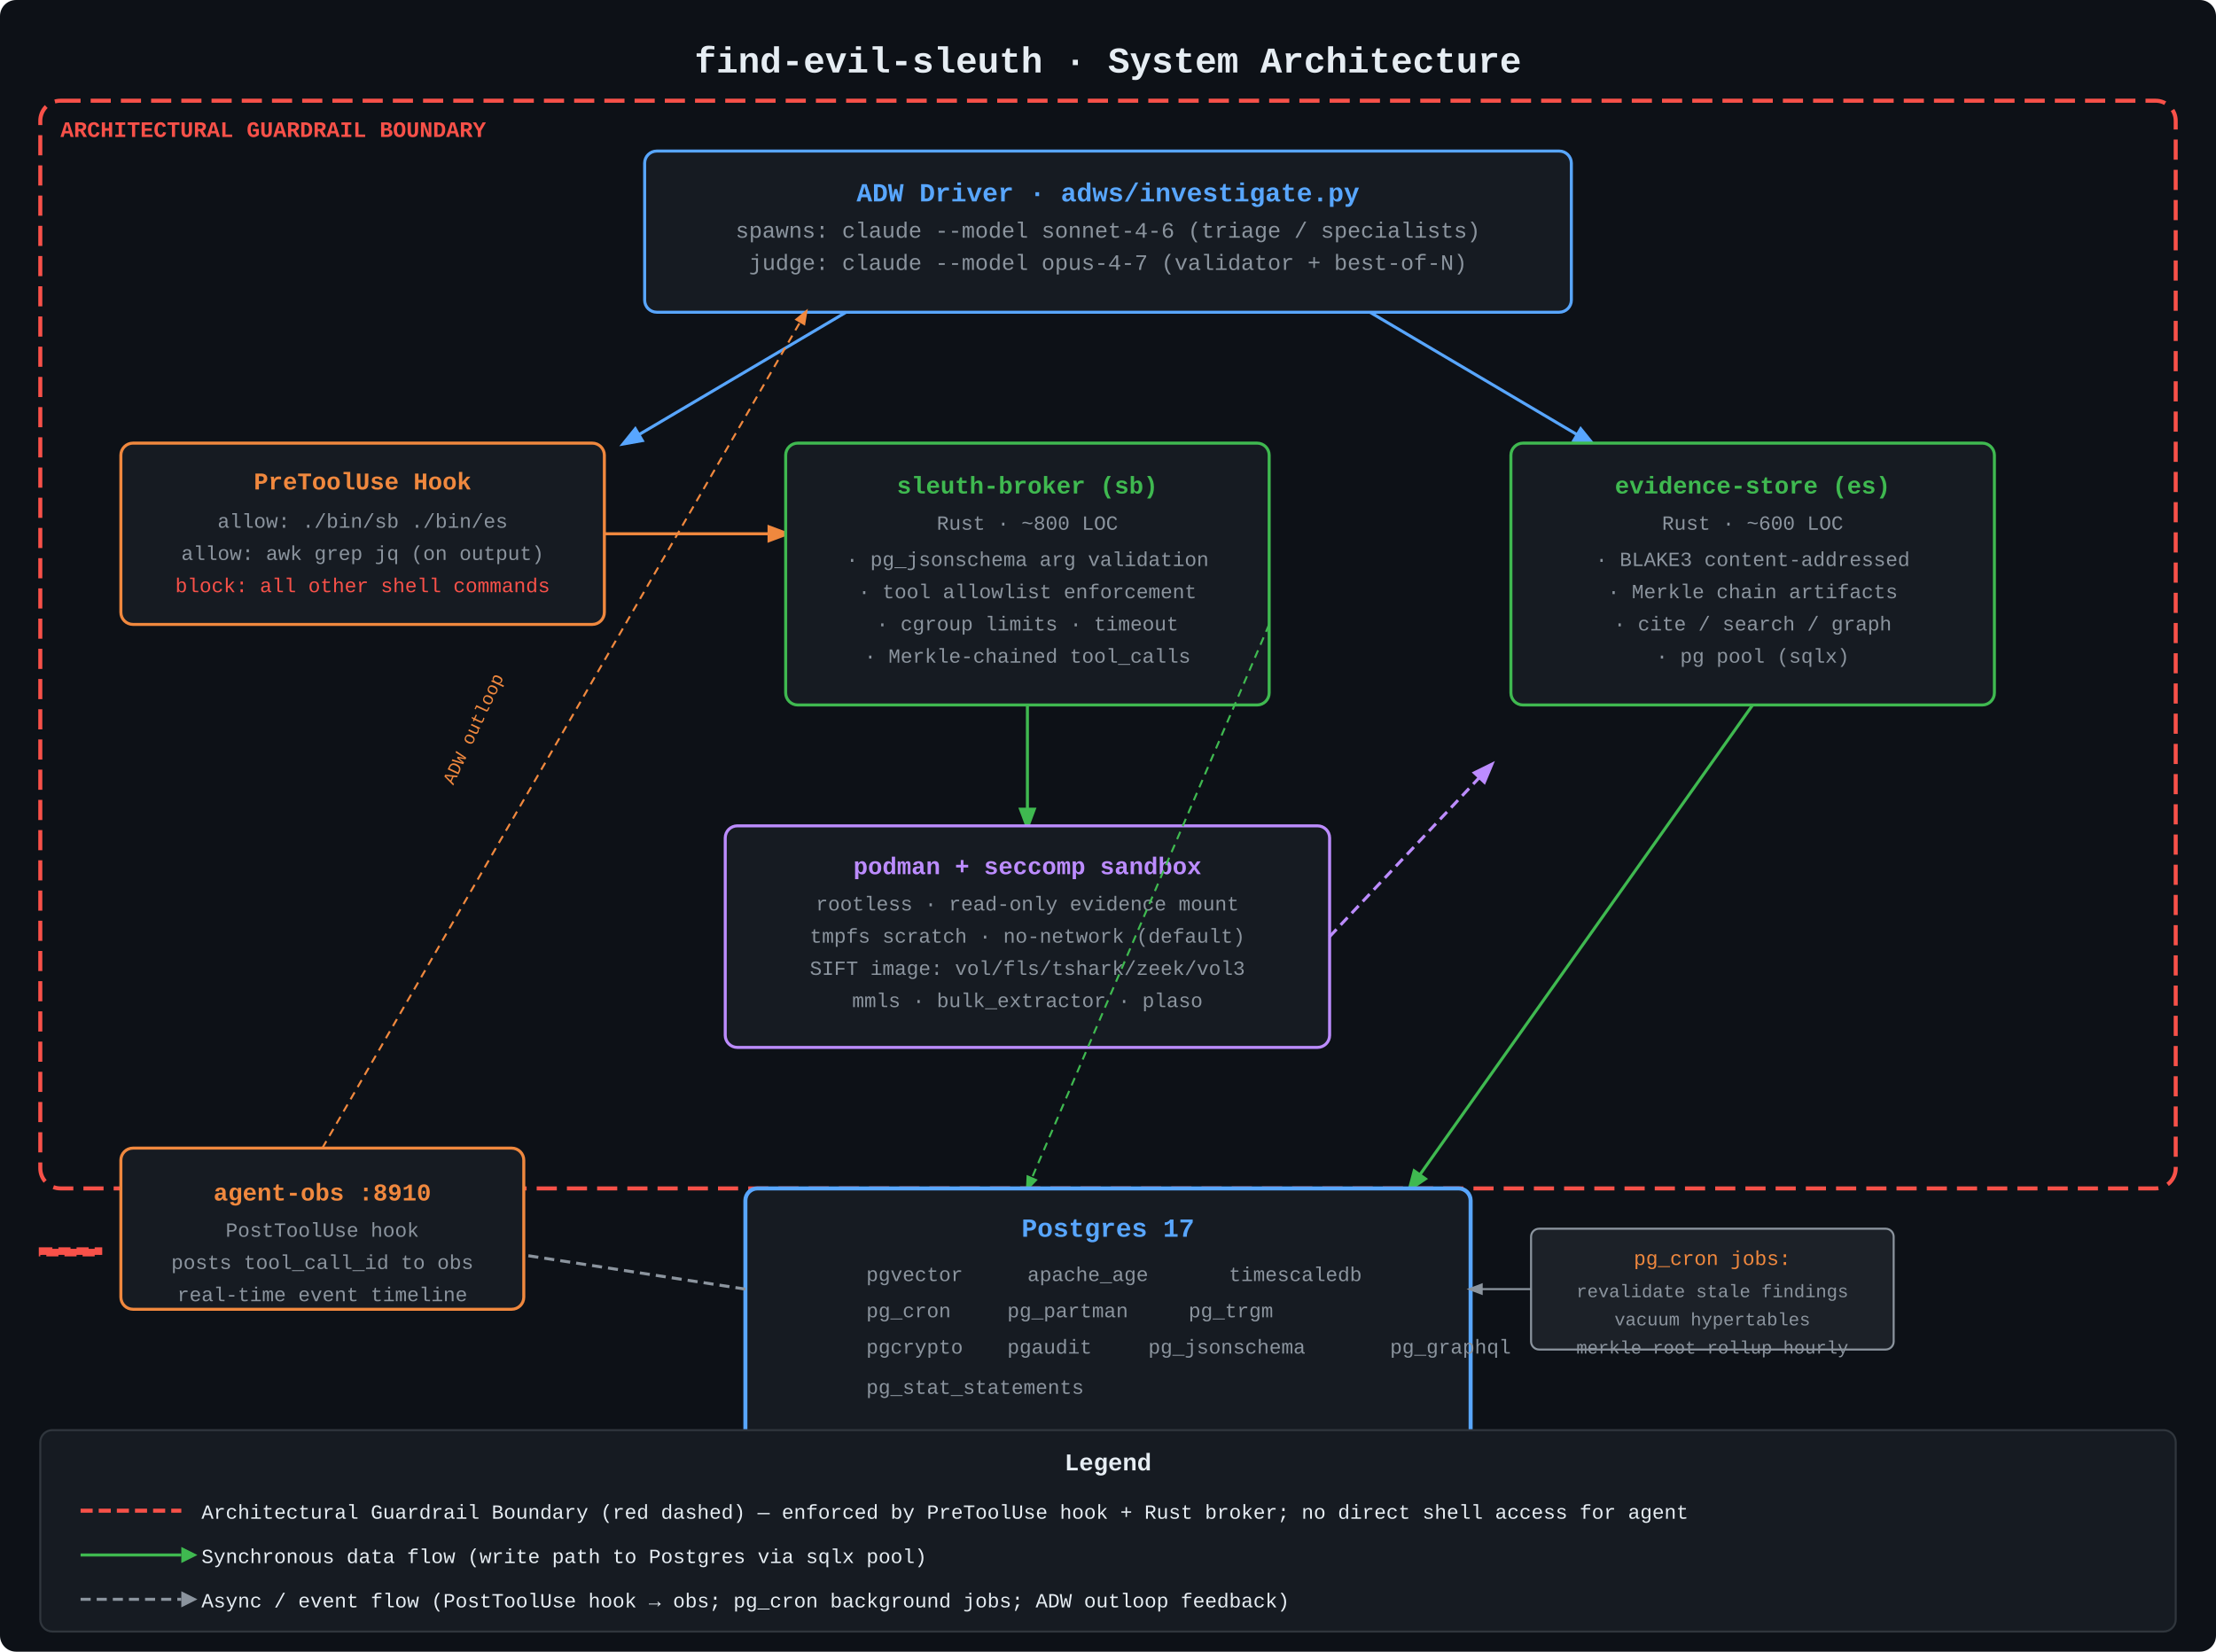
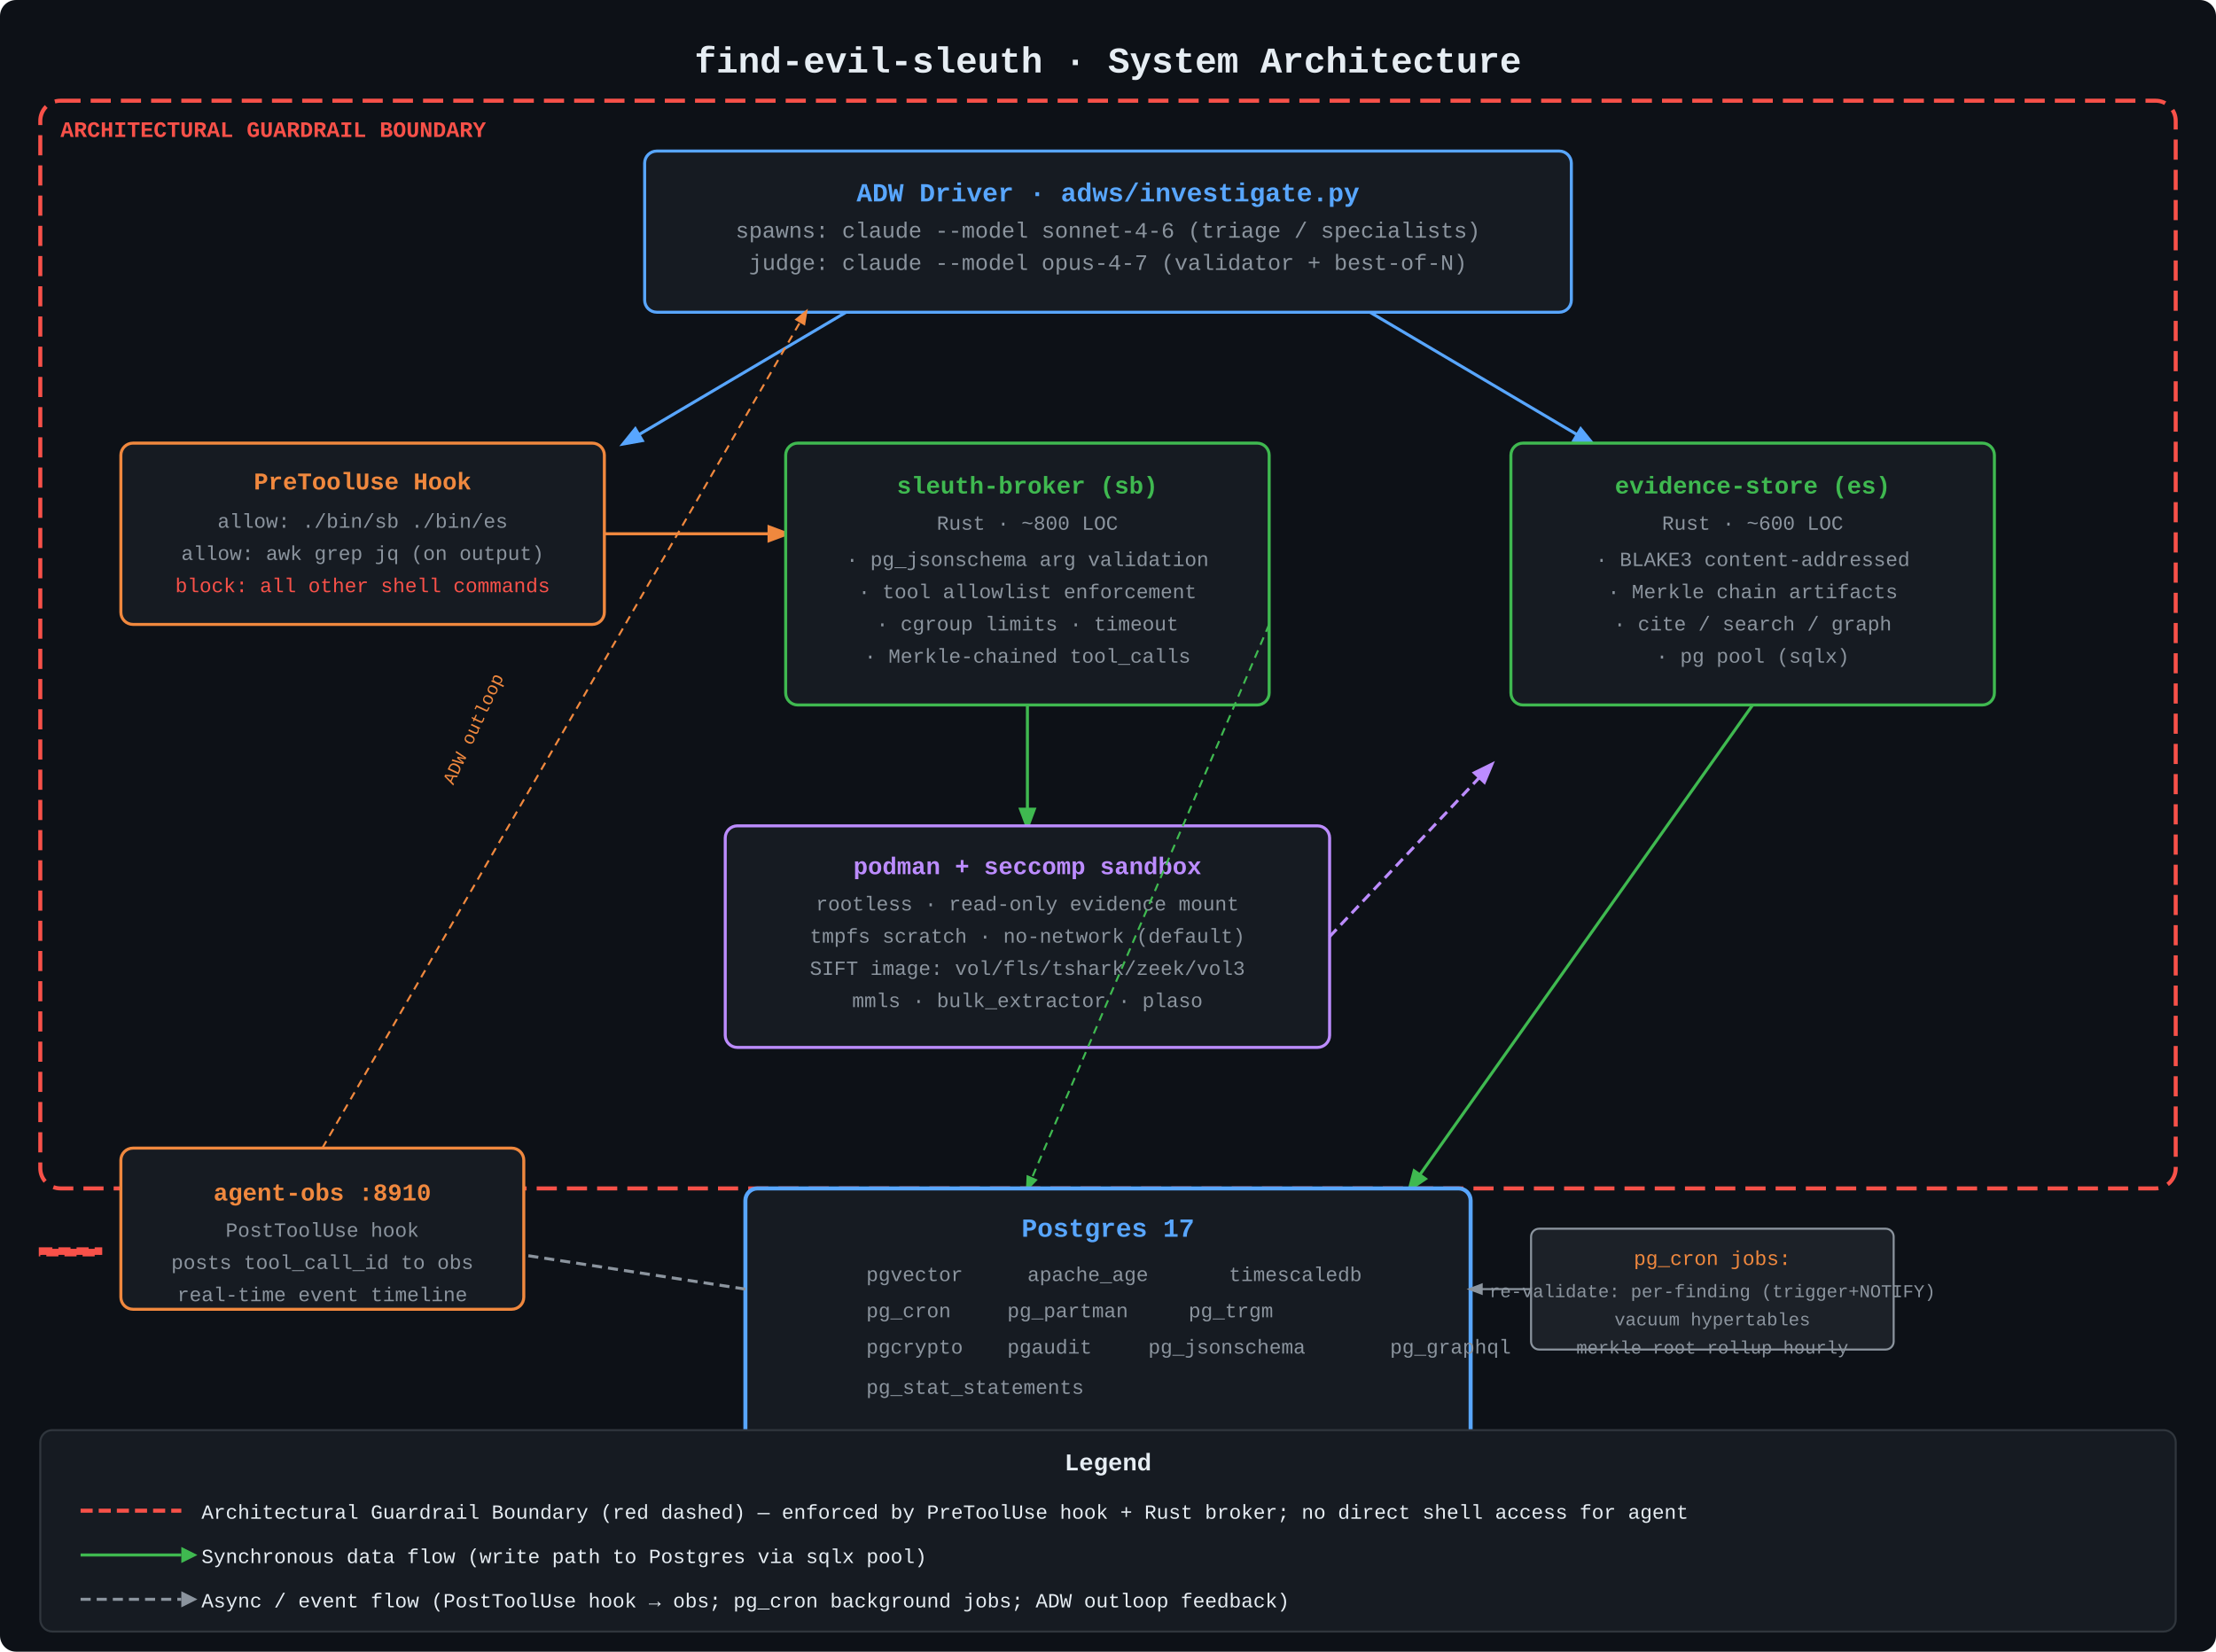
<svg xmlns="http://www.w3.org/2000/svg" viewBox="0 0 1100 820" width="1100" height="820" font-family="monospace, 'Courier New', sans-serif">
  <rect width="1100" height="820" fill="#0d1117" rx="8" />
  <text x="550" y="36" text-anchor="middle" font-size="18" font-weight="bold" fill="#e6edf3">find-evil-sleuth · System Architecture</text>
  <rect x="20" y="50" width="1060" height="540" fill="none" stroke="#f85149" stroke-width="2" stroke-dasharray="10,5" rx="10" />
  <text x="30" y="68" font-size="11" fill="#f85149" font-weight="bold">ARCHITECTURAL GUARDRAIL BOUNDARY</text>
  <rect x="320" y="75" width="460" height="80" fill="#161b22" stroke="#58a6ff" stroke-width="1.5" rx="6" />
  <text x="550" y="100" text-anchor="middle" font-size="13" font-weight="bold" fill="#58a6ff">ADW Driver · adws/investigate.py</text>
  <text x="550" y="118" text-anchor="middle" font-size="11" fill="#8b949e">spawns: claude --model sonnet-4-6  (triage / specialists)</text>
  <text x="550" y="134" text-anchor="middle" font-size="11" fill="#8b949e">judge:  claude --model opus-4-7    (validator + best-of-N)</text>
  <line x1="420" y1="155" x2="310" y2="220" stroke="#58a6ff" stroke-width="1.5" marker-end="url(#arrow-blue)" />
  <line x1="680" y1="155" x2="790" y2="220" stroke="#58a6ff" stroke-width="1.5" marker-end="url(#arrow-blue)" />
  <rect x="60" y="220" width="240" height="90" fill="#161b22" stroke="#f0883e" stroke-width="1.5" rx="6" />
  <text x="180" y="243" text-anchor="middle" font-size="12" font-weight="bold" fill="#f0883e">PreToolUse Hook</text>
  <text x="180" y="262" text-anchor="middle" font-size="10" fill="#8b949e">allow: ./bin/sb  ./bin/es</text>
  <text x="180" y="278" text-anchor="middle" font-size="10" fill="#8b949e">allow: awk grep jq (on output)</text>
  <text x="180" y="294" text-anchor="middle" font-size="10" fill="#f85149">block: all other shell commands</text>
  <line x1="300" y1="265" x2="390" y2="265" stroke="#f0883e" stroke-width="1.5" marker-end="url(#arrow-orange)" />
  <rect x="390" y="220" width="240" height="130" fill="#161b22" stroke="#3fb950" stroke-width="1.5" rx="6" />
  <text x="510" y="245" text-anchor="middle" font-size="12" font-weight="bold" fill="#3fb950">sleuth-broker (sb)</text>
  <text x="510" y="263" text-anchor="middle" font-size="10" fill="#8b949e">Rust · ~800 LOC</text>
  <text x="510" y="281" text-anchor="middle" font-size="10" fill="#8b949e">· pg_jsonschema arg validation</text>
  <text x="510" y="297" text-anchor="middle" font-size="10" fill="#8b949e">· tool allowlist enforcement</text>
  <text x="510" y="313" text-anchor="middle" font-size="10" fill="#8b949e">· cgroup limits · timeout</text>
  <text x="510" y="329" text-anchor="middle" font-size="10" fill="#8b949e">· Merkle-chained tool_calls</text>
  <line x1="510" y1="350" x2="510" y2="410" stroke="#3fb950" stroke-width="1.5" marker-end="url(#arrow-green)" />
  <rect x="360" y="410" width="300" height="110" fill="#161b22" stroke="#bc8cff" stroke-width="1.5" rx="6" />
  <text x="510" y="434" text-anchor="middle" font-size="12" font-weight="bold" fill="#bc8cff">podman + seccomp sandbox</text>
  <text x="510" y="452" text-anchor="middle" font-size="10" fill="#8b949e">rootless · read-only evidence mount</text>
  <text x="510" y="468" text-anchor="middle" font-size="10" fill="#8b949e">tmpfs scratch · no-network (default)</text>
  <text x="510" y="484" text-anchor="middle" font-size="10" fill="#8b949e">SIFT image: vol/fls/tshark/zeek/vol3</text>
  <text x="510" y="500" text-anchor="middle" font-size="10" fill="#8b949e">mmls · bulk_extractor · plaso</text>
  <rect x="750" y="220" width="240" height="130" fill="#161b22" stroke="#3fb950" stroke-width="1.5" rx="6" />
  <text x="870" y="245" text-anchor="middle" font-size="12" font-weight="bold" fill="#3fb950">evidence-store (es)</text>
  <text x="870" y="263" text-anchor="middle" font-size="10" fill="#8b949e">Rust · ~600 LOC</text>
  <text x="870" y="281" text-anchor="middle" font-size="10" fill="#8b949e">· BLAKE3 content-addressed</text>
  <text x="870" y="297" text-anchor="middle" font-size="10" fill="#8b949e">· Merkle chain artifacts</text>
  <text x="870" y="313" text-anchor="middle" font-size="10" fill="#8b949e">· cite / search / graph</text>
  <text x="870" y="329" text-anchor="middle" font-size="10" fill="#8b949e">· pg pool (sqlx)</text>
  <line x1="660" y1="465" x2="740" y2="380" stroke="#bc8cff" stroke-width="1.5" stroke-dasharray="5,3" marker-end="url(#arrow-purple)" />
  <line x1="630" y1="310" x2="510" y2="590" stroke="#3fb950" stroke-width="1" stroke-dasharray="4,3" marker-end="url(#arrow-green)" />
  <line x1="870" y1="350" x2="700" y2="590" stroke="#3fb950" stroke-width="1.5" marker-end="url(#arrow-green)" />
  <rect x="370" y="590" width="360" height="130" fill="#161b22" stroke="#58a6ff" stroke-width="2" rx="6" />
  <text x="550" y="614" text-anchor="middle" font-size="13" font-weight="bold" fill="#58a6ff">Postgres 17</text>
  <text x="430" y="636" font-size="10" fill="#8b949e">pgvector</text>
  <text x="510" y="636" font-size="10" fill="#8b949e">apache_age</text>
  <text x="610" y="636" font-size="10" fill="#8b949e">timescaledb</text>
  <text x="430" y="654" font-size="10" fill="#8b949e">pg_cron</text>
  <text x="500" y="654" font-size="10" fill="#8b949e">pg_partman</text>
  <text x="590" y="654" font-size="10" fill="#8b949e">pg_trgm</text>
  <text x="430" y="672" font-size="10" fill="#8b949e">pgcrypto</text>
  <text x="500" y="672" font-size="10" fill="#8b949e">pgaudit</text>
  <text x="570" y="672" font-size="10" fill="#8b949e">pg_jsonschema</text>
  <text x="690" y="672" font-size="10" fill="#8b949e">pg_graphql</text>
  <text x="430" y="692" font-size="10" fill="#8b949e">pg_stat_statements</text>
  <rect x="760" y="610" width="180" height="60" fill="#1c2128" stroke="#8b949e" stroke-width="1" rx="4" />
  <text x="850" y="628" text-anchor="middle" font-size="10" fill="#f0883e">pg_cron jobs:</text>
-   <text x="850" y="644" text-anchor="middle" font-size="9" fill="#8b949e">revalidate stale findings</text>
+   <text x="850" y="644" text-anchor="middle" font-size="9" fill="#8b949e">re-validate: per-finding (trigger+NOTIFY)</text>
  <text x="850" y="658" text-anchor="middle" font-size="9" fill="#8b949e">vacuum hypertables</text>
  <text x="850" y="672" text-anchor="middle" font-size="9" fill="#8b949e">merkle root rollup hourly</text>
  <line x1="760" y1="640" x2="730" y2="640" stroke="#8b949e" stroke-width="1" marker-end="url(#arrow-gray)" />
  <line x1="370" y1="640" x2="240" y2="620" stroke="#8b949e" stroke-width="1.5" stroke-dasharray="5,3" marker-end="url(#arrow-gray)" />
  <rect x="60" y="570" width="200" height="80" fill="#161b22" stroke="#f0883e" stroke-width="1.5" rx="6" />
  <text x="160" y="596" text-anchor="middle" font-size="12" font-weight="bold" fill="#f0883e">agent-obs :8910</text>
  <text x="160" y="614" text-anchor="middle" font-size="10" fill="#8b949e">PostToolUse hook</text>
  <text x="160" y="630" text-anchor="middle" font-size="10" fill="#8b949e">posts tool_call_id to obs</text>
  <text x="160" y="646" text-anchor="middle" font-size="10" fill="#8b949e">real-time event timeline</text>
  <line x1="160" y1="570" x2="400" y2="155" stroke="#f0883e" stroke-width="1" stroke-dasharray="4,3" marker-end="url(#arrow-orange)" />
  <text x="225" y="390" font-size="9" fill="#f0883e" transform="rotate(-65, 225, 390)">ADW outloop</text>
  <rect x="20" y="620" width="30" height="3" fill="#f85149" />
  <rect x="20" y="620" width="30" height="3" fill="none" stroke="#f85149" stroke-width="1.5" stroke-dasharray="6,3" />
  <rect x="20" y="710" width="1060" height="100" fill="#161b22" stroke="#30363d" stroke-width="1" rx="6" />
  <text x="550" y="730" text-anchor="middle" font-size="12" font-weight="bold" fill="#e6edf3">Legend</text>
  <line x1="40" y1="750" x2="90" y2="750" stroke="#f85149" stroke-width="2" stroke-dasharray="6,3" />
  <text x="100" y="754" font-size="10" fill="#e6edf3">Architectural Guardrail Boundary (red dashed) — enforced by PreToolUse hook + Rust broker; no direct shell access for agent</text>
  <line x1="40" y1="772" x2="90" y2="772" stroke="#3fb950" stroke-width="1.5" />
  <polygon points="90,768 98,772 90,776" fill="#3fb950" />
  <text x="100" y="776" font-size="10" fill="#e6edf3">Synchronous data flow (write path to Postgres via sqlx pool)</text>
  <line x1="40" y1="794" x2="90" y2="794" stroke="#8b949e" stroke-width="1.5" stroke-dasharray="5,3" />
  <polygon points="90,790 98,794 90,798" fill="#8b949e" />
  <text x="100" y="798" font-size="10" fill="#e6edf3">Async / event flow (PostToolUse hook → obs; pg_cron background jobs; ADW outloop feedback)</text>
  <defs>
    <marker id="arrow-blue" markerWidth="8" markerHeight="8" refX="6" refY="3" orient="auto">
      <path d="M0,0 L0,6 L8,3 z" fill="#58a6ff" />
    </marker>
    <marker id="arrow-green" markerWidth="8" markerHeight="8" refX="6" refY="3" orient="auto">
      <path d="M0,0 L0,6 L8,3 z" fill="#3fb950" />
    </marker>
    <marker id="arrow-orange" markerWidth="8" markerHeight="8" refX="6" refY="3" orient="auto">
      <path d="M0,0 L0,6 L8,3 z" fill="#f0883e" />
    </marker>
    <marker id="arrow-purple" markerWidth="8" markerHeight="8" refX="6" refY="3" orient="auto">
      <path d="M0,0 L0,6 L8,3 z" fill="#bc8cff" />
    </marker>
    <marker id="arrow-gray" markerWidth="8" markerHeight="8" refX="6" refY="3" orient="auto">
      <path d="M0,0 L0,6 L8,3 z" fill="#8b949e" />
    </marker>
  </defs>
</svg>
